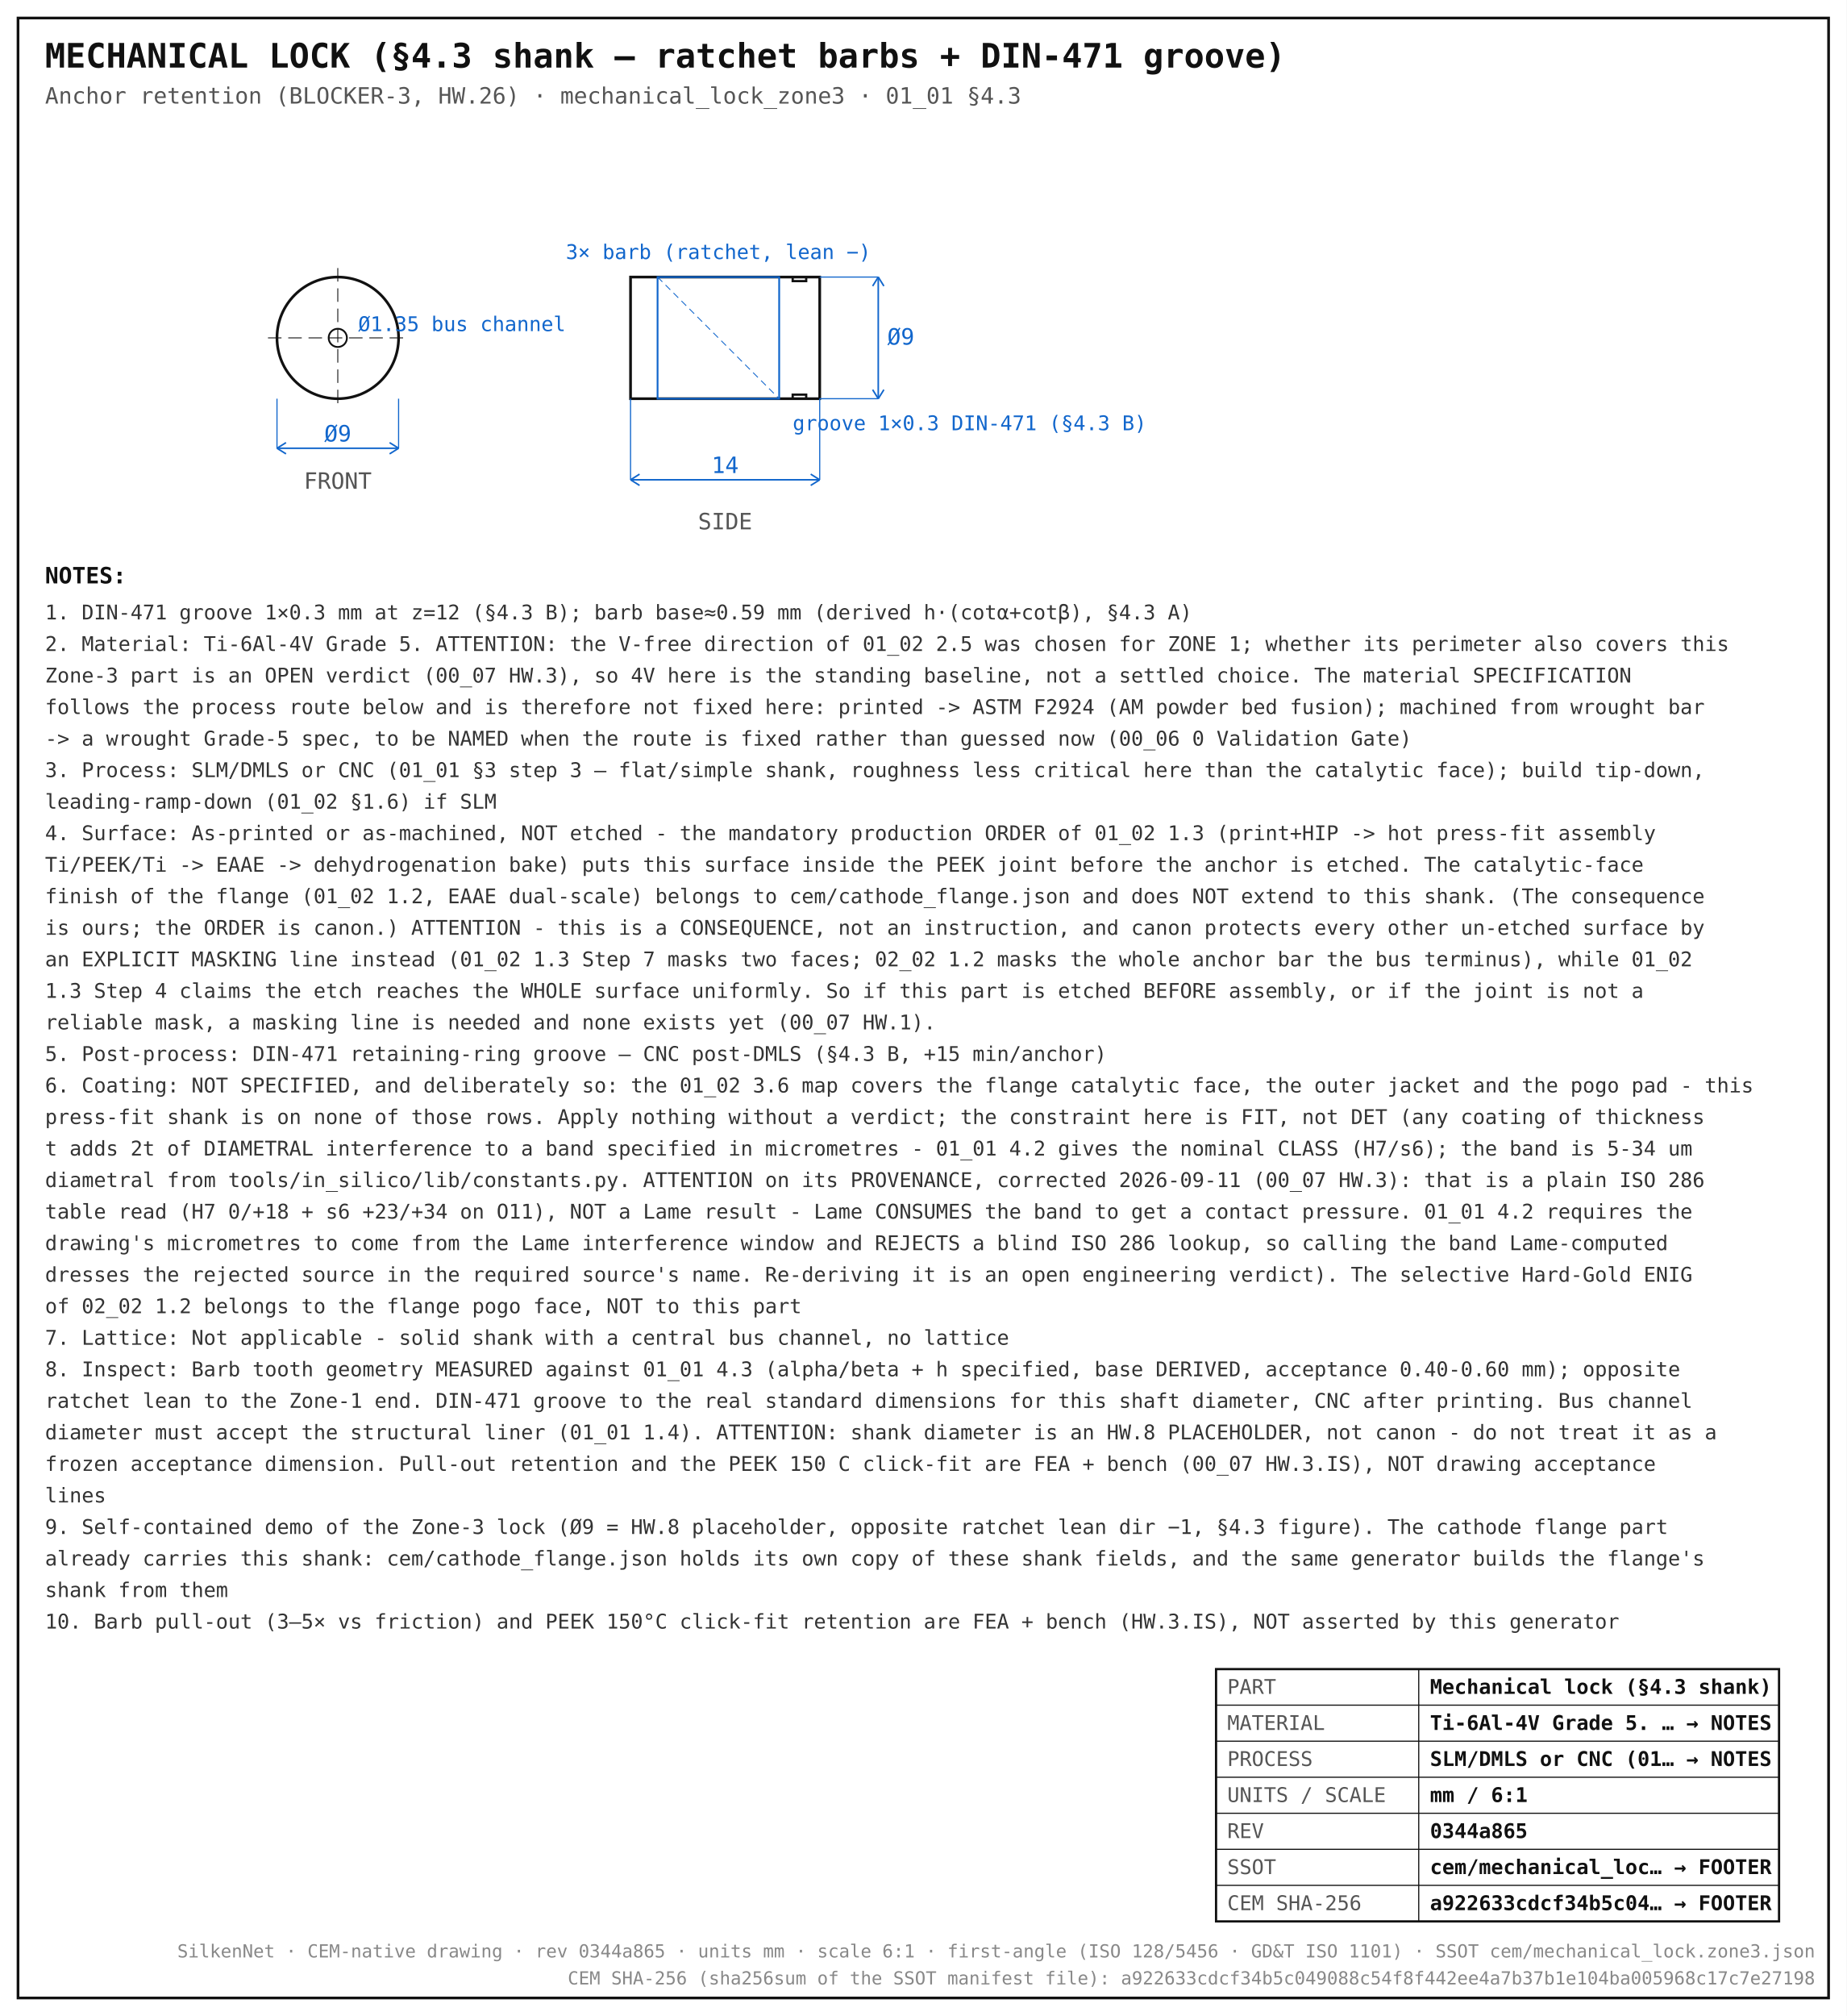
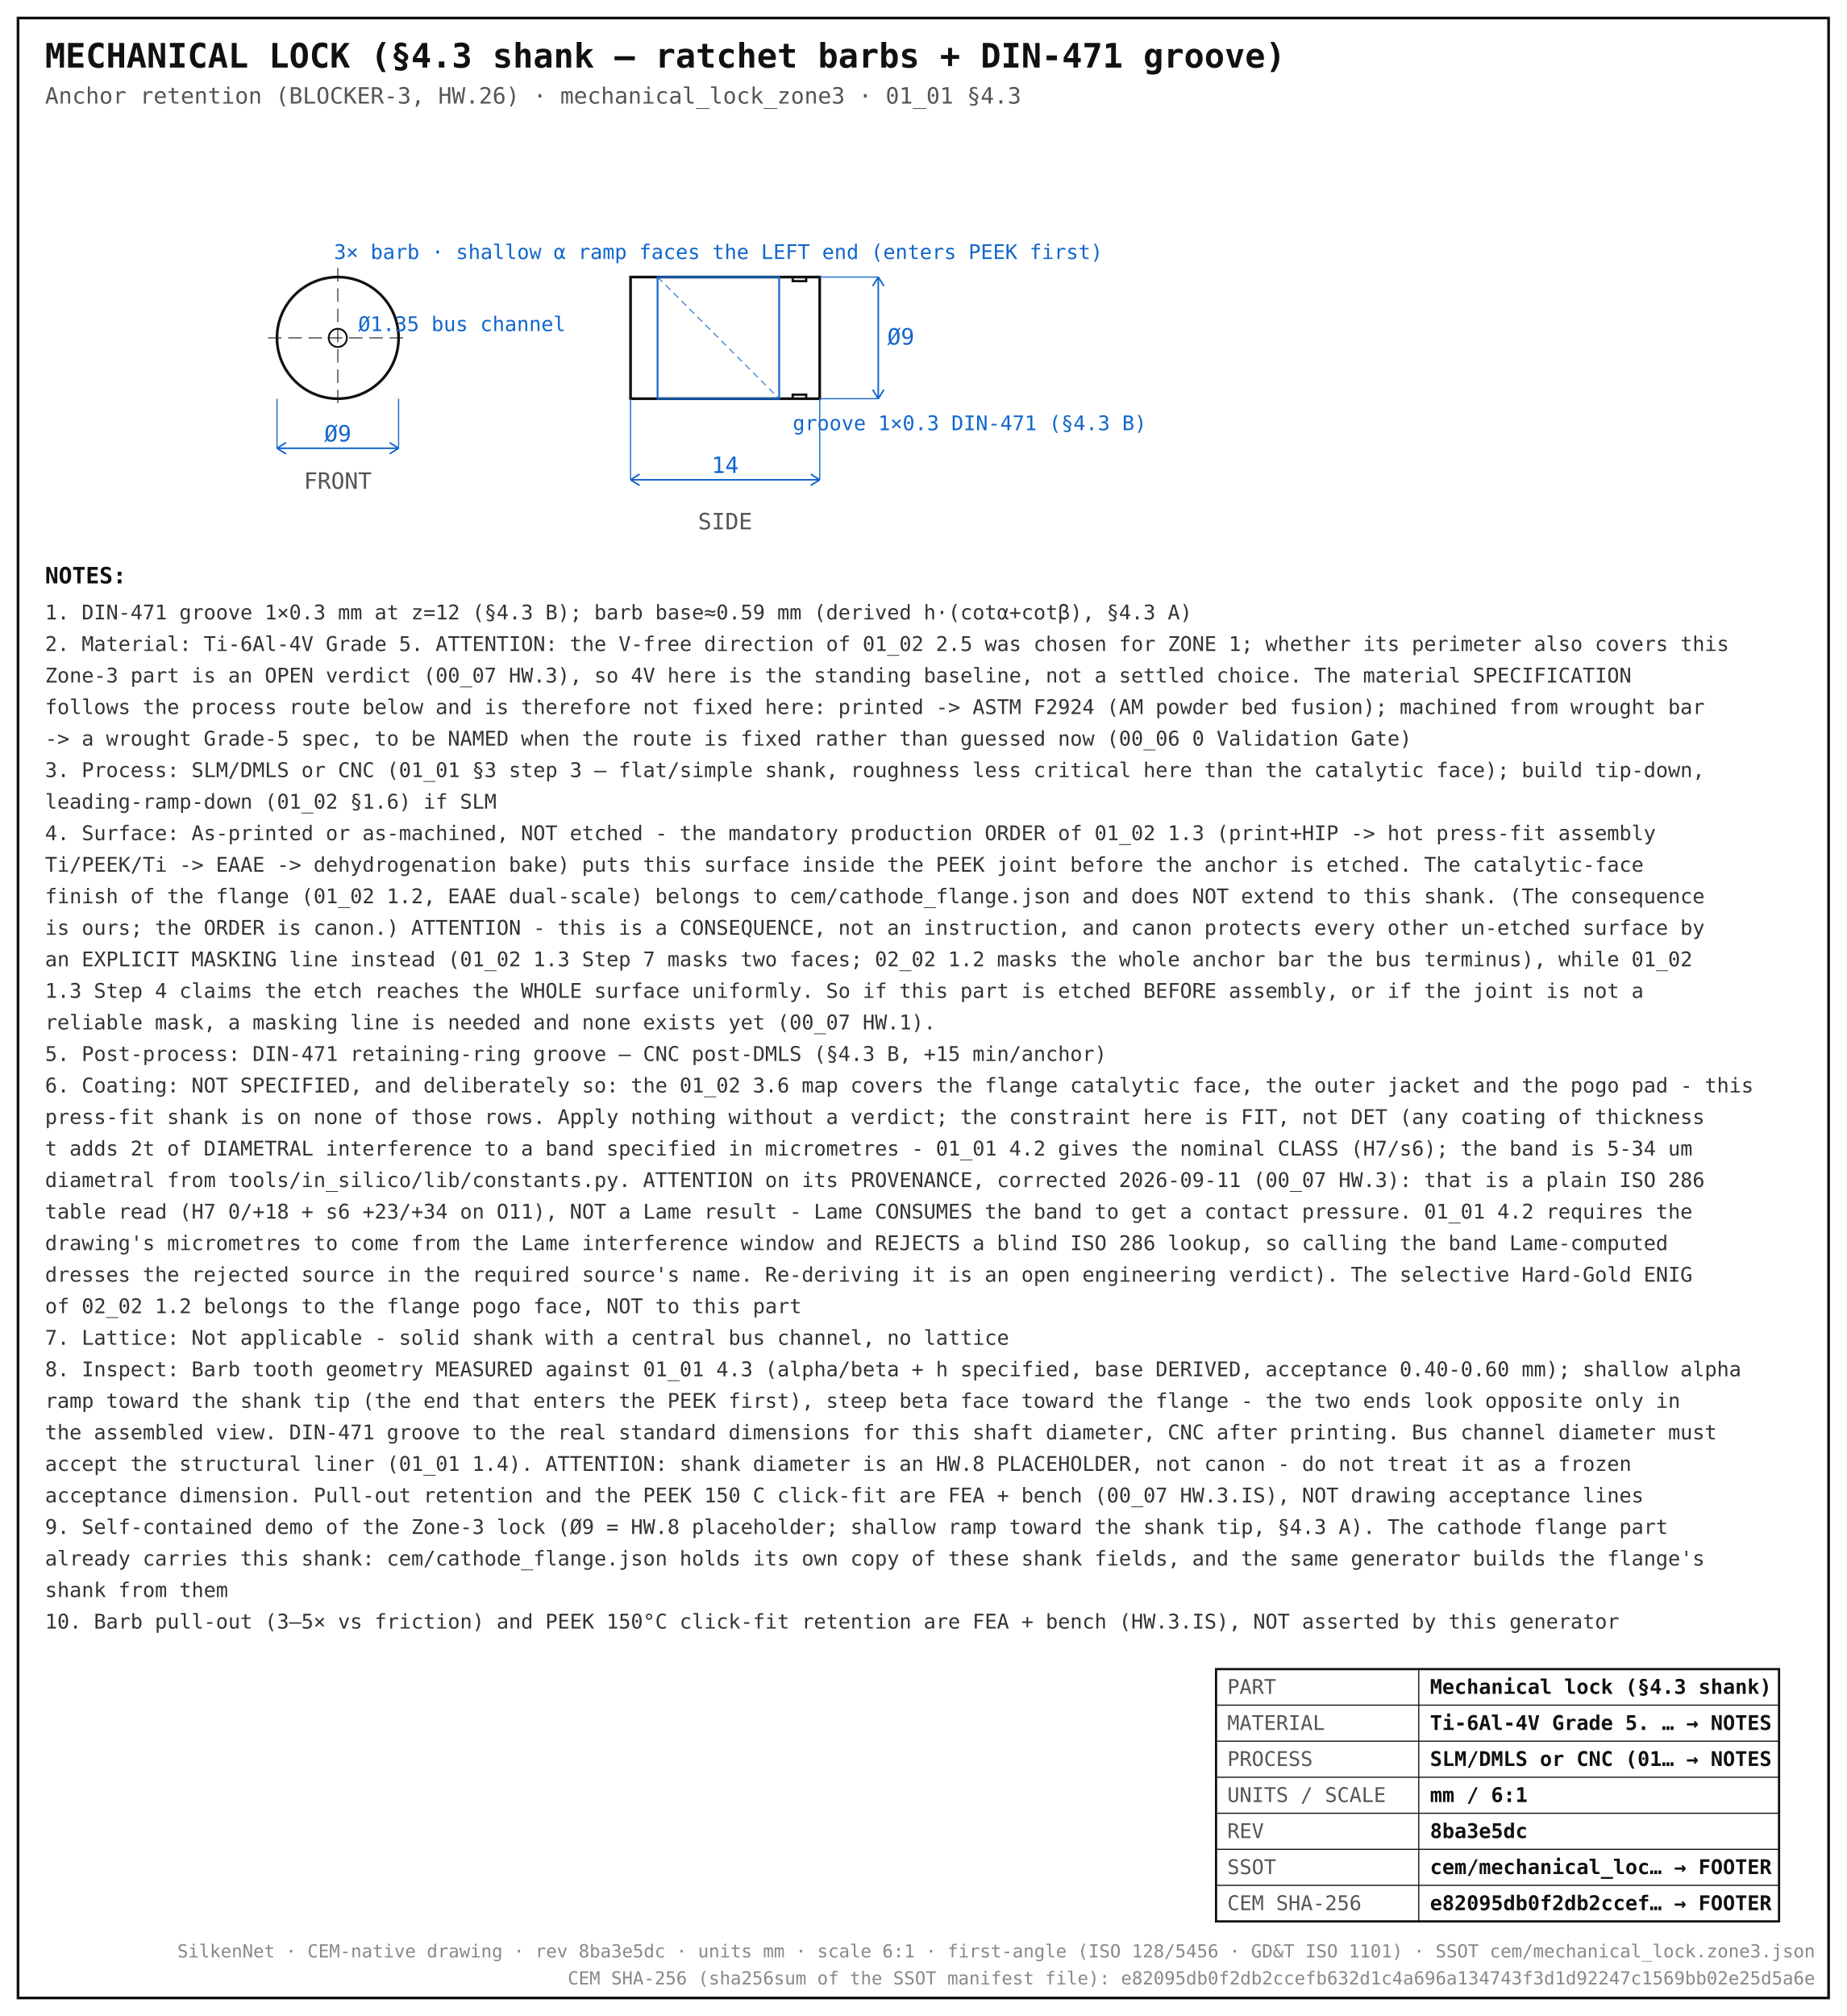
<svg xmlns="http://www.w3.org/2000/svg" width="820" height="895" viewBox="0 0 820 895">
  <rect x="0" y="0" width="820" height="895" fill="white" />
  <rect x="8" y="8" width="804" height="879" fill="none" stroke="#111" stroke-width="1.2" />
  <text x="20" y="30" font-family="monospace" font-size="15" text-anchor="start" fill="#111" font-weight="bold">MECHANICAL LOCK  (§4.3 shank — ratchet barbs + DIN-471 groove)</text>
  <text x="20" y="46" font-family="monospace" font-size="10" text-anchor="start" fill="#555" font-weight="normal">Anchor retention (BLOCKER-3, HW.26) · mechanical_lock_zone3 · 01_01 §4.3</text>
  <circle cx="150" cy="150" r="27" fill="none" stroke="#111" stroke-width="1.2" />
  <circle cx="150" cy="150" r="4.05" fill="none" stroke="#111" stroke-width="0.8" />
  <line x1="119" y1="150" x2="181" y2="150" stroke="#111" stroke-width="0.4" stroke-dasharray="6 3" />
  <line x1="150" y1="119" x2="150" y2="181" stroke="#111" stroke-width="0.4" stroke-dasharray="6 3" />
  <text x="150" y="217" font-family="monospace" font-size="10" text-anchor="middle" fill="#555" font-weight="normal">FRONT</text>
  <line x1="123" y1="177" x2="123" y2="199" stroke="#1166cc" stroke-width="0.5" />
  <line x1="177" y1="177" x2="177" y2="199" stroke="#1166cc" stroke-width="0.5" />
  <line x1="123" y1="199" x2="177" y2="199" stroke="#1166cc" stroke-width="0.7" />
  <line x1="123" y1="199" x2="127" y2="196.5" stroke="#1166cc" stroke-width="0.7" />
  <line x1="123" y1="199" x2="127" y2="201.5" stroke="#1166cc" stroke-width="0.7" />
  <line x1="177" y1="199" x2="173" y2="196.5" stroke="#1166cc" stroke-width="0.7" />
  <line x1="177" y1="199" x2="173" y2="201.5" stroke="#1166cc" stroke-width="0.7" />
  <text x="150" y="196" font-family="monospace" font-size="10" text-anchor="middle" fill="#1166cc" font-weight="normal">Ø9</text>
  <text x="159.05" y="147" font-family="monospace" font-size="9" text-anchor="start" fill="#1166cc" font-weight="normal">Ø1.35 bus channel</text>
  <rect x="280" y="123" width="84" height="54" fill="none" stroke="#111" stroke-width="1.2" />
  <rect x="292" y="123" width="54" height="54" fill="none" stroke="#1166cc" stroke-width="0.8" />
  <line x1="292" y1="123" x2="346" y2="177" stroke="#1166cc" stroke-width="0.4" stroke-dasharray="3 2" />
-   <text x="319" y="115" font-family="monospace" font-size="9" text-anchor="middle" fill="#1166cc" font-weight="normal">3× barb (ratchet, lean −)</text>
+   <text x="319" y="115" font-family="monospace" font-size="9" text-anchor="middle" fill="#1166cc" font-weight="normal">3× barb · shallow α ramp faces the LEFT end (enters PEEK first)</text>
  <rect x="352" y="123" width="6" height="1.8" fill="none" stroke="#111" stroke-width="1" />
  <rect x="352" y="175.2" width="6" height="1.8" fill="none" stroke="#111" stroke-width="1" />
  <text x="352" y="191" font-family="monospace" font-size="9" text-anchor="start" fill="#1166cc" font-weight="normal">groove 1×0.3 DIN-471 (§4.3 B)</text>
  <text x="322" y="235" font-family="monospace" font-size="10" text-anchor="middle" fill="#555" font-weight="normal">SIDE</text>
  <line x1="280" y1="177" x2="280" y2="213" stroke="#1166cc" stroke-width="0.5" />
  <line x1="364" y1="177" x2="364" y2="213" stroke="#1166cc" stroke-width="0.5" />
  <line x1="280" y1="213" x2="364" y2="213" stroke="#1166cc" stroke-width="0.7" />
  <line x1="280" y1="213" x2="284" y2="210.5" stroke="#1166cc" stroke-width="0.7" />
  <line x1="280" y1="213" x2="284" y2="215.5" stroke="#1166cc" stroke-width="0.7" />
  <line x1="364" y1="213" x2="360" y2="210.5" stroke="#1166cc" stroke-width="0.7" />
  <line x1="364" y1="213" x2="360" y2="215.5" stroke="#1166cc" stroke-width="0.7" />
  <text x="322" y="210" font-family="monospace" font-size="10" text-anchor="middle" fill="#1166cc" font-weight="normal">14</text>
  <line x1="364" y1="123" x2="390" y2="123" stroke="#1166cc" stroke-width="0.5" />
  <line x1="364" y1="177" x2="390" y2="177" stroke="#1166cc" stroke-width="0.5" />
  <line x1="390" y1="123" x2="390" y2="177" stroke="#1166cc" stroke-width="0.7" />
  <line x1="390" y1="123" x2="387.5" y2="127" stroke="#1166cc" stroke-width="0.7" />
  <line x1="390" y1="123" x2="392.5" y2="127" stroke="#1166cc" stroke-width="0.7" />
  <line x1="390" y1="177" x2="387.5" y2="173" stroke="#1166cc" stroke-width="0.7" />
  <line x1="390" y1="177" x2="392.5" y2="173" stroke="#1166cc" stroke-width="0.7" />
  <text x="394" y="153" font-family="monospace" font-size="10" text-anchor="start" fill="#1166cc" font-weight="normal">Ø9</text>
  <text x="20" y="259" font-family="monospace" font-size="10" text-anchor="start" fill="#111" font-weight="bold">NOTES:</text>
  <text x="20" y="275" font-family="monospace" font-size="9" text-anchor="start" fill="#333" font-weight="normal">1. DIN-471 groove 1×0.3 mm at z=12 (§4.3 B); barb base≈0.59 mm (derived h·(cotα+cotβ), §4.3 A)</text>
  <text x="20" y="289" font-family="monospace" font-size="9" text-anchor="start" fill="#333" font-weight="normal">2. Material: Ti-6Al-4V Grade 5. ATTENTION: the V-free direction of 01_02 2.5 was chosen for ZONE 1; whether its perimeter also covers this</text>
  <text x="20" y="303" font-family="monospace" font-size="9" text-anchor="start" fill="#333" font-weight="normal">   Zone-3 part is an OPEN verdict (00_07 HW.3), so 4V here is the standing baseline, not a settled choice. The material SPECIFICATION</text>
  <text x="20" y="317" font-family="monospace" font-size="9" text-anchor="start" fill="#333" font-weight="normal">   follows the process route below and is therefore not fixed here: printed -&gt; ASTM F2924 (AM powder bed fusion); machined from wrought bar</text>
  <text x="20" y="331" font-family="monospace" font-size="9" text-anchor="start" fill="#333" font-weight="normal">   -&gt; a wrought Grade-5 spec, to be NAMED when the route is fixed rather than guessed now (00_06 0 Validation Gate)</text>
  <text x="20" y="345" font-family="monospace" font-size="9" text-anchor="start" fill="#333" font-weight="normal">3. Process: SLM/DMLS or CNC (01_01 §3 step 3 — flat/simple shank, roughness less critical here than the catalytic face); build tip-down,</text>
  <text x="20" y="359" font-family="monospace" font-size="9" text-anchor="start" fill="#333" font-weight="normal">   leading-ramp-down (01_02 §1.6) if SLM</text>
  <text x="20" y="373" font-family="monospace" font-size="9" text-anchor="start" fill="#333" font-weight="normal">4. Surface: As-printed or as-machined, NOT etched - the mandatory production ORDER of 01_02 1.3 (print+HIP -&gt; hot press-fit assembly</text>
  <text x="20" y="387" font-family="monospace" font-size="9" text-anchor="start" fill="#333" font-weight="normal">   Ti/PEEK/Ti -&gt; EAAE -&gt; dehydrogenation bake) puts this surface inside the PEEK joint before the anchor is etched. The catalytic-face</text>
  <text x="20" y="401" font-family="monospace" font-size="9" text-anchor="start" fill="#333" font-weight="normal">   finish of the flange (01_02 1.2, EAAE dual-scale) belongs to cem/cathode_flange.json and does NOT extend to this shank. (The consequence</text>
  <text x="20" y="415" font-family="monospace" font-size="9" text-anchor="start" fill="#333" font-weight="normal">   is ours; the ORDER is canon.) ATTENTION - this is a CONSEQUENCE, not an instruction, and canon protects every other un-etched surface by</text>
  <text x="20" y="429" font-family="monospace" font-size="9" text-anchor="start" fill="#333" font-weight="normal">   an EXPLICIT MASKING line instead (01_02 1.3 Step 7 masks two faces; 02_02 1.2 masks the whole anchor bar the bus terminus), while 01_02</text>
  <text x="20" y="443" font-family="monospace" font-size="9" text-anchor="start" fill="#333" font-weight="normal">   1.3 Step 4 claims the etch reaches the WHOLE surface uniformly. So if this part is etched BEFORE assembly, or if the joint is not a</text>
  <text x="20" y="457" font-family="monospace" font-size="9" text-anchor="start" fill="#333" font-weight="normal">   reliable mask, a masking line is needed and none exists yet (00_07 HW.1).</text>
  <text x="20" y="471" font-family="monospace" font-size="9" text-anchor="start" fill="#333" font-weight="normal">5. Post-process: DIN-471 retaining-ring groove — CNC post-DMLS (§4.3 B, +15 min/anchor)</text>
  <text x="20" y="485" font-family="monospace" font-size="9" text-anchor="start" fill="#333" font-weight="normal">6. Coating: NOT SPECIFIED, and deliberately so: the 01_02 3.6 map covers the flange catalytic face, the outer jacket and the pogo pad - this</text>
  <text x="20" y="499" font-family="monospace" font-size="9" text-anchor="start" fill="#333" font-weight="normal">   press-fit shank is on none of those rows. Apply nothing without a verdict; the constraint here is FIT, not DET (any coating of thickness</text>
  <text x="20" y="513" font-family="monospace" font-size="9" text-anchor="start" fill="#333" font-weight="normal">   t adds 2t of DIAMETRAL interference to a band specified in micrometres - 01_01 4.2 gives the nominal CLASS (H7/s6); the band is 5-34 um</text>
  <text x="20" y="527" font-family="monospace" font-size="9" text-anchor="start" fill="#333" font-weight="normal">   diametral from tools/in_silico/lib/constants.py. ATTENTION on its PROVENANCE, corrected 2026-09-11 (00_07 HW.3): that is a plain ISO 286</text>
  <text x="20" y="541" font-family="monospace" font-size="9" text-anchor="start" fill="#333" font-weight="normal">   table read (H7 0/+18 + s6 +23/+34 on O11), NOT a Lame result - Lame CONSUMES the band to get a contact pressure. 01_01 4.2 requires the</text>
  <text x="20" y="555" font-family="monospace" font-size="9" text-anchor="start" fill="#333" font-weight="normal">   drawing's micrometres to come from the Lame interference window and REJECTS a blind ISO 286 lookup, so calling the band Lame-computed</text>
  <text x="20" y="569" font-family="monospace" font-size="9" text-anchor="start" fill="#333" font-weight="normal">   dresses the rejected source in the required source's name. Re-deriving it is an open engineering verdict). The selective Hard-Gold ENIG</text>
  <text x="20" y="583" font-family="monospace" font-size="9" text-anchor="start" fill="#333" font-weight="normal">   of 02_02 1.2 belongs to the flange pogo face, NOT to this part</text>
  <text x="20" y="597" font-family="monospace" font-size="9" text-anchor="start" fill="#333" font-weight="normal">7. Lattice: Not applicable - solid shank with a central bus channel, no lattice</text>
-   <text x="20" y="611" font-family="monospace" font-size="9" text-anchor="start" fill="#333" font-weight="normal">8. Inspect: Barb tooth geometry MEASURED against 01_01 4.3 (alpha/beta + h specified, base DERIVED, acceptance 0.40-0.60 mm); opposite</text>
-   <text x="20" y="625" font-family="monospace" font-size="9" text-anchor="start" fill="#333" font-weight="normal">   ratchet lean to the Zone-1 end. DIN-471 groove to the real standard dimensions for this shaft diameter, CNC after printing. Bus channel</text>
-   <text x="20" y="639" font-family="monospace" font-size="9" text-anchor="start" fill="#333" font-weight="normal">   diameter must accept the structural liner (01_01 1.4). ATTENTION: shank diameter is an HW.8 PLACEHOLDER, not canon - do not treat it as a</text>
-   <text x="20" y="653" font-family="monospace" font-size="9" text-anchor="start" fill="#333" font-weight="normal">   frozen acceptance dimension. Pull-out retention and the PEEK 150 C click-fit are FEA + bench (00_07 HW.3.IS), NOT drawing acceptance</text>
-   <text x="20" y="667" font-family="monospace" font-size="9" text-anchor="start" fill="#333" font-weight="normal">   lines</text>
-   <text x="20" y="681" font-family="monospace" font-size="9" text-anchor="start" fill="#333" font-weight="normal">9. Self-contained demo of the Zone-3 lock (Ø9 = HW.8 placeholder, opposite ratchet lean dir −1, §4.3 figure). The cathode flange part</text>
+   <text x="20" y="611" font-family="monospace" font-size="9" text-anchor="start" fill="#333" font-weight="normal">8. Inspect: Barb tooth geometry MEASURED against 01_01 4.3 (alpha/beta + h specified, base DERIVED, acceptance 0.40-0.60 mm); shallow alpha</text>
+   <text x="20" y="625" font-family="monospace" font-size="9" text-anchor="start" fill="#333" font-weight="normal">   ramp toward the shank tip (the end that enters the PEEK first), steep beta face toward the flange - the two ends look opposite only in</text>
+   <text x="20" y="639" font-family="monospace" font-size="9" text-anchor="start" fill="#333" font-weight="normal">   the assembled view. DIN-471 groove to the real standard dimensions for this shaft diameter, CNC after printing. Bus channel diameter must</text>
+   <text x="20" y="653" font-family="monospace" font-size="9" text-anchor="start" fill="#333" font-weight="normal">   accept the structural liner (01_01 1.4). ATTENTION: shank diameter is an HW.8 PLACEHOLDER, not canon - do not treat it as a frozen</text>
+   <text x="20" y="667" font-family="monospace" font-size="9" text-anchor="start" fill="#333" font-weight="normal">   acceptance dimension. Pull-out retention and the PEEK 150 C click-fit are FEA + bench (00_07 HW.3.IS), NOT drawing acceptance lines</text>
+   <text x="20" y="681" font-family="monospace" font-size="9" text-anchor="start" fill="#333" font-weight="normal">9. Self-contained demo of the Zone-3 lock (Ø9 = HW.8 placeholder; shallow ramp toward the shank tip, §4.3 A). The cathode flange part</text>
  <text x="20" y="695" font-family="monospace" font-size="9" text-anchor="start" fill="#333" font-weight="normal">   already carries this shank: cem/cathode_flange.json holds its own copy of these shank fields, and the same generator builds the flange's</text>
  <text x="20" y="709" font-family="monospace" font-size="9" text-anchor="start" fill="#333" font-weight="normal">   shank from them</text>
  <text x="20" y="723" font-family="monospace" font-size="9" text-anchor="start" fill="#333" font-weight="normal">10. Barb pull-out (3–5× vs friction) and PEEK 150°C click-fit retention are FEA + bench (HW.3.IS), NOT asserted by this generator</text>
  <rect x="540" y="741" width="250" height="112" fill="none" stroke="#111" stroke-width="1" />
  <line x1="630" y1="741" x2="630" y2="757" stroke="#111" stroke-width="0.5" />
  <text x="545" y="752" font-family="monospace" font-size="9" text-anchor="start" fill="#555" font-weight="normal">PART</text>
  <text x="635" y="752" font-family="monospace" font-size="9" text-anchor="start" fill="#111" font-weight="bold">Mechanical lock (§4.3 shank)</text>
  <line x1="540" y1="757" x2="790" y2="757" stroke="#111" stroke-width="0.5" />
  <line x1="630" y1="757" x2="630" y2="773" stroke="#111" stroke-width="0.5" />
  <text x="545" y="768" font-family="monospace" font-size="9" text-anchor="start" fill="#555" font-weight="normal">MATERIAL</text>
  <text x="635" y="768" font-family="monospace" font-size="9" text-anchor="start" fill="#111" font-weight="bold">Ti-6Al-4V Grade 5. … → NOTES</text>
  <line x1="540" y1="773" x2="790" y2="773" stroke="#111" stroke-width="0.5" />
  <line x1="630" y1="773" x2="630" y2="789" stroke="#111" stroke-width="0.5" />
  <text x="545" y="784" font-family="monospace" font-size="9" text-anchor="start" fill="#555" font-weight="normal">PROCESS</text>
  <text x="635" y="784" font-family="monospace" font-size="9" text-anchor="start" fill="#111" font-weight="bold">SLM/DMLS or CNC (01… → NOTES</text>
  <line x1="540" y1="789" x2="790" y2="789" stroke="#111" stroke-width="0.5" />
  <line x1="630" y1="789" x2="630" y2="805" stroke="#111" stroke-width="0.5" />
  <text x="545" y="800" font-family="monospace" font-size="9" text-anchor="start" fill="#555" font-weight="normal">UNITS / SCALE</text>
  <text x="635" y="800" font-family="monospace" font-size="9" text-anchor="start" fill="#111" font-weight="bold">mm / 6:1</text>
  <line x1="540" y1="805" x2="790" y2="805" stroke="#111" stroke-width="0.5" />
  <line x1="630" y1="805" x2="630" y2="821" stroke="#111" stroke-width="0.5" />
  <text x="545" y="816" font-family="monospace" font-size="9" text-anchor="start" fill="#555" font-weight="normal">REV</text>
-   <text x="635" y="816" font-family="monospace" font-size="9" text-anchor="start" fill="#111" font-weight="bold">0344a865</text>
+   <text x="635" y="816" font-family="monospace" font-size="9" text-anchor="start" fill="#111" font-weight="bold">8ba3e5dc</text>
  <line x1="540" y1="821" x2="790" y2="821" stroke="#111" stroke-width="0.5" />
  <line x1="630" y1="821" x2="630" y2="837" stroke="#111" stroke-width="0.5" />
  <text x="545" y="832" font-family="monospace" font-size="9" text-anchor="start" fill="#555" font-weight="normal">SSOT</text>
  <text x="635" y="832" font-family="monospace" font-size="9" text-anchor="start" fill="#111" font-weight="bold">cem/mechanical_loc… → FOOTER</text>
  <line x1="540" y1="837" x2="790" y2="837" stroke="#111" stroke-width="0.5" />
  <line x1="630" y1="837" x2="630" y2="853" stroke="#111" stroke-width="0.5" />
  <text x="545" y="848" font-family="monospace" font-size="9" text-anchor="start" fill="#555" font-weight="normal">CEM SHA-256</text>
-   <text x="635" y="848" font-family="monospace" font-size="9" text-anchor="start" fill="#111" font-weight="bold">a922633cdcf34b5c04… → FOOTER</text>
-   <text x="806" y="869" font-family="monospace" font-size="8" text-anchor="end" fill="#888" font-weight="normal">SilkenNet · CEM-native drawing · rev 0344a865 · units mm · scale 6:1 · first-angle (ISO 128/5456 · GD&amp;T ISO 1101) · SSOT cem/mechanical_lock.zone3.json</text>
-   <text x="806" y="881" font-family="monospace" font-size="8" text-anchor="end" fill="#888" font-weight="normal">CEM SHA-256 (sha256sum of the SSOT manifest file): a922633cdcf34b5c049088c54f8f442ee4a7b37b1e104ba005968c17c7e27198</text>
+   <text x="635" y="848" font-family="monospace" font-size="9" text-anchor="start" fill="#111" font-weight="bold">e82095db0f2db2ccef… → FOOTER</text>
+   <text x="806" y="869" font-family="monospace" font-size="8" text-anchor="end" fill="#888" font-weight="normal">SilkenNet · CEM-native drawing · rev 8ba3e5dc · units mm · scale 6:1 · first-angle (ISO 128/5456 · GD&amp;T ISO 1101) · SSOT cem/mechanical_lock.zone3.json</text>
+   <text x="806" y="881" font-family="monospace" font-size="8" text-anchor="end" fill="#888" font-weight="normal">CEM SHA-256 (sha256sum of the SSOT manifest file): e82095db0f2db2ccefb632d1c4a696a134743f3d1d92247c1569bb02e25d5a6e</text>
</svg>
